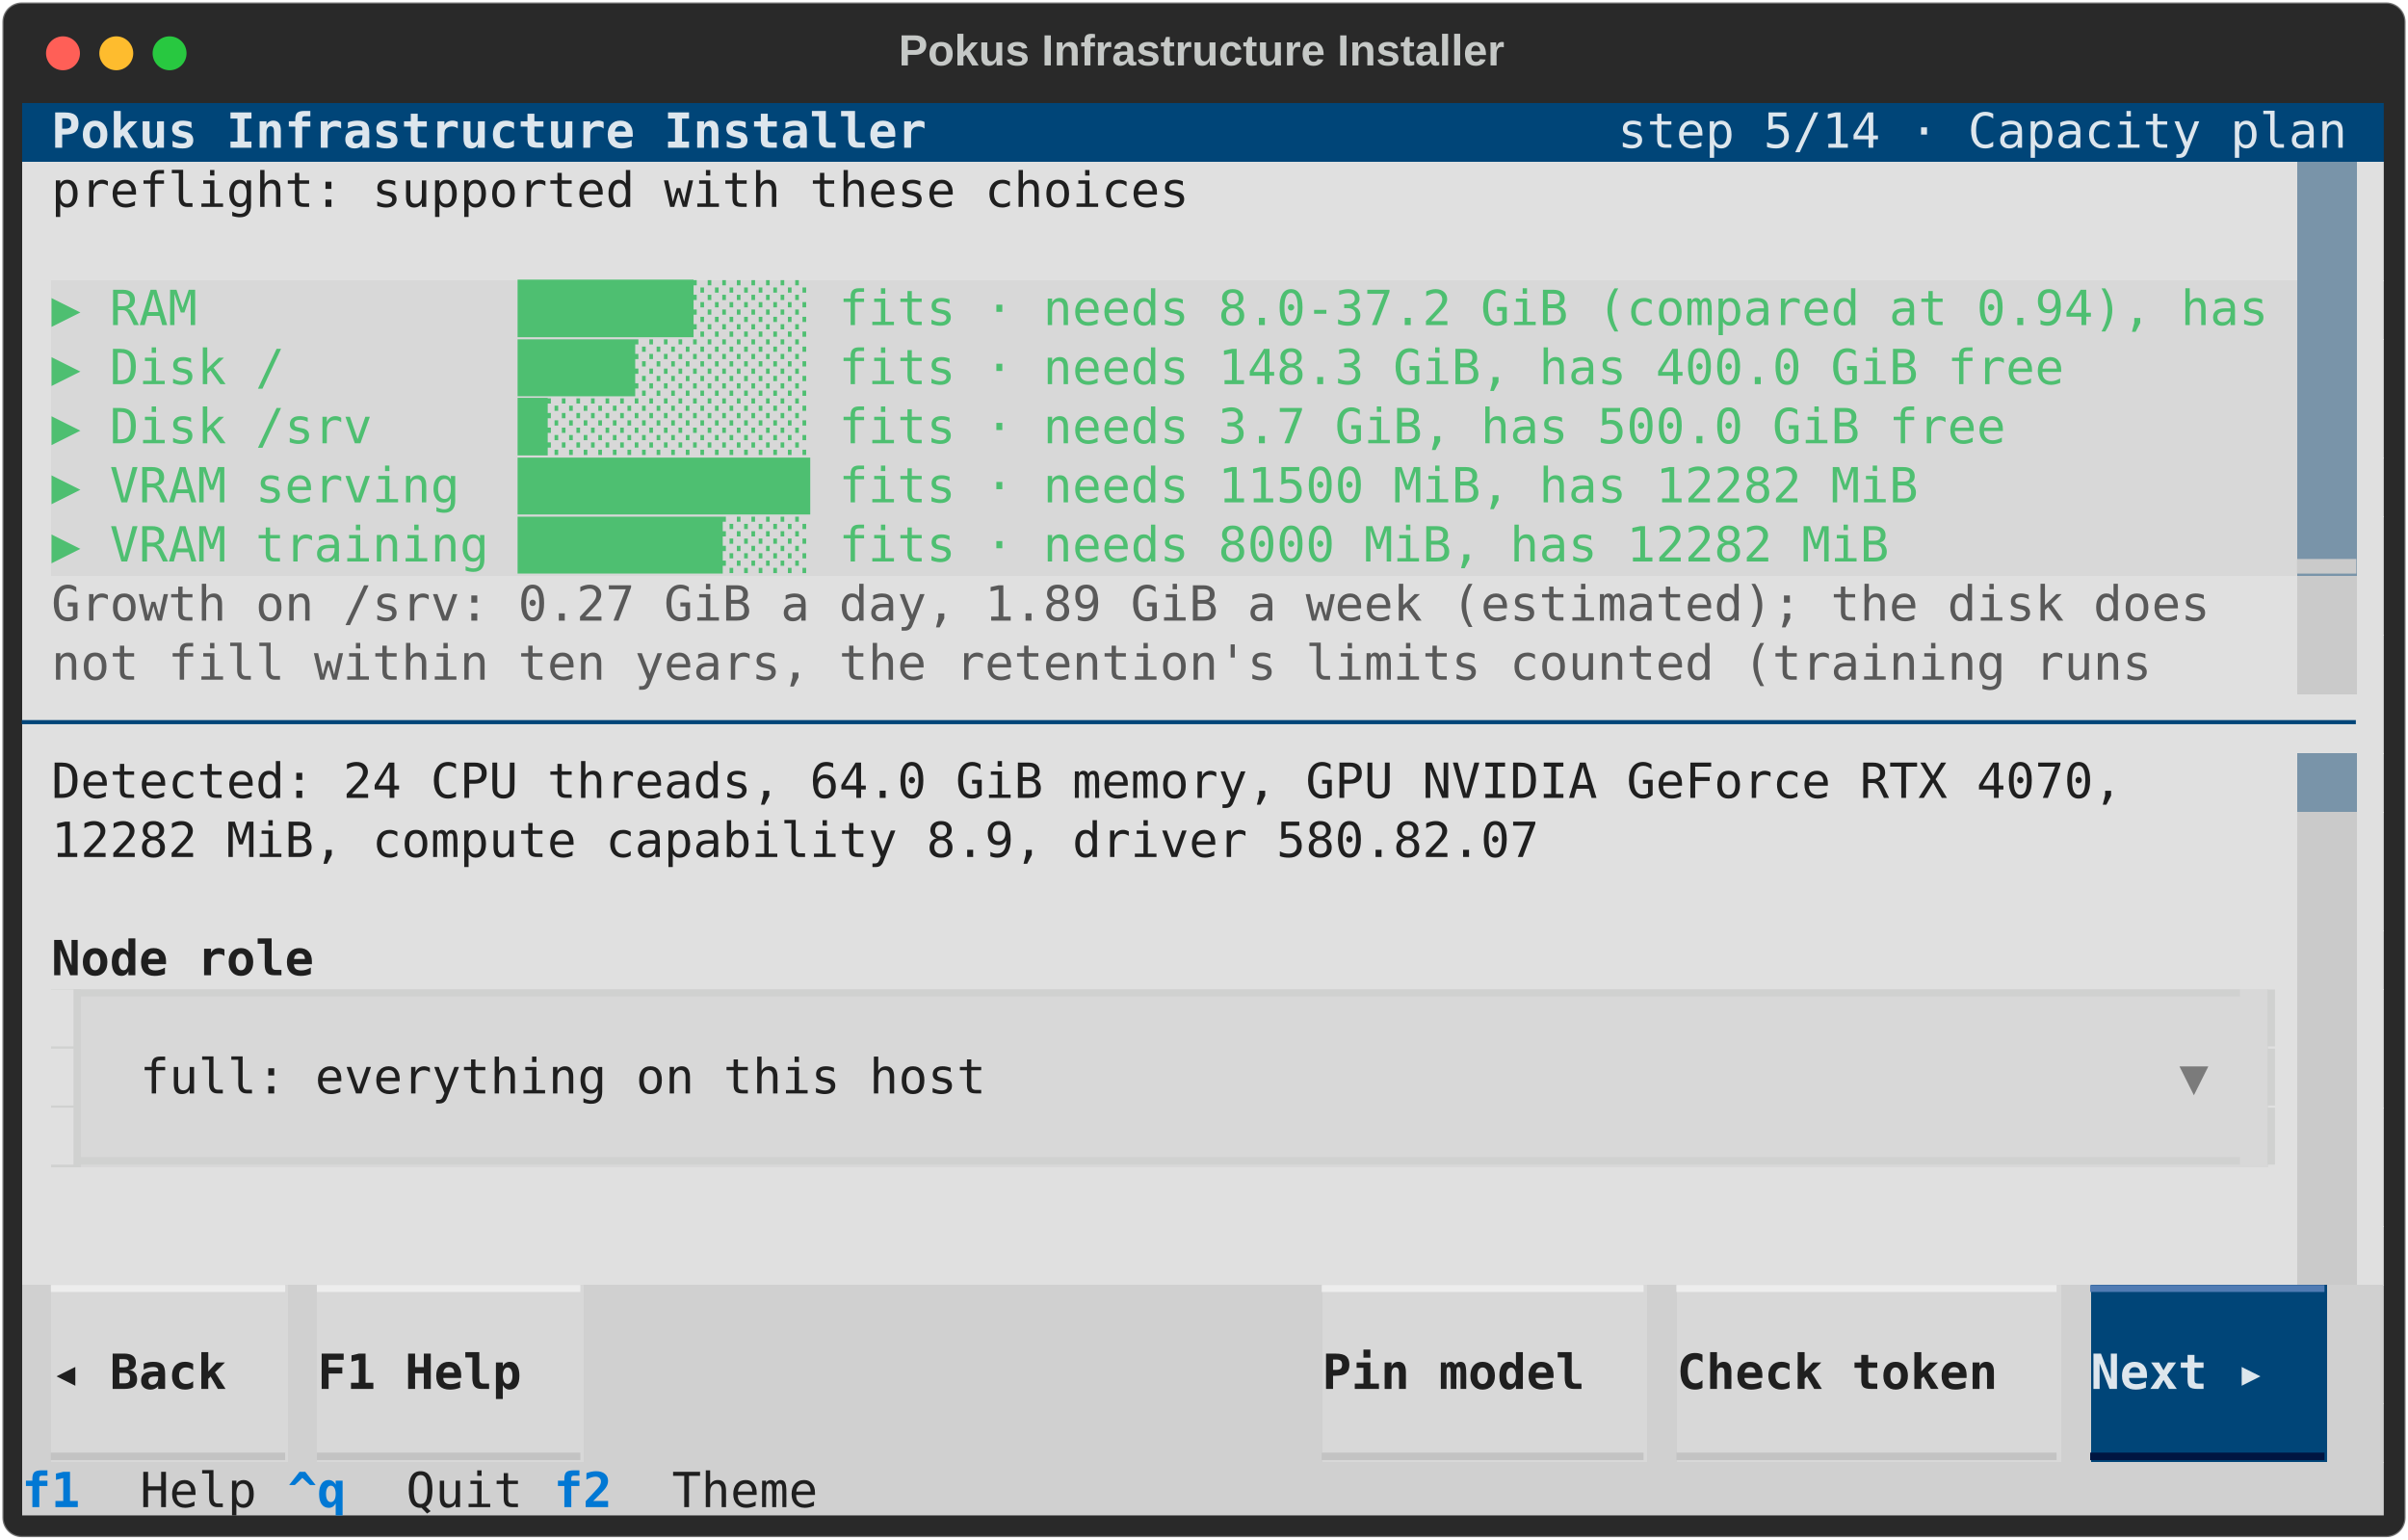
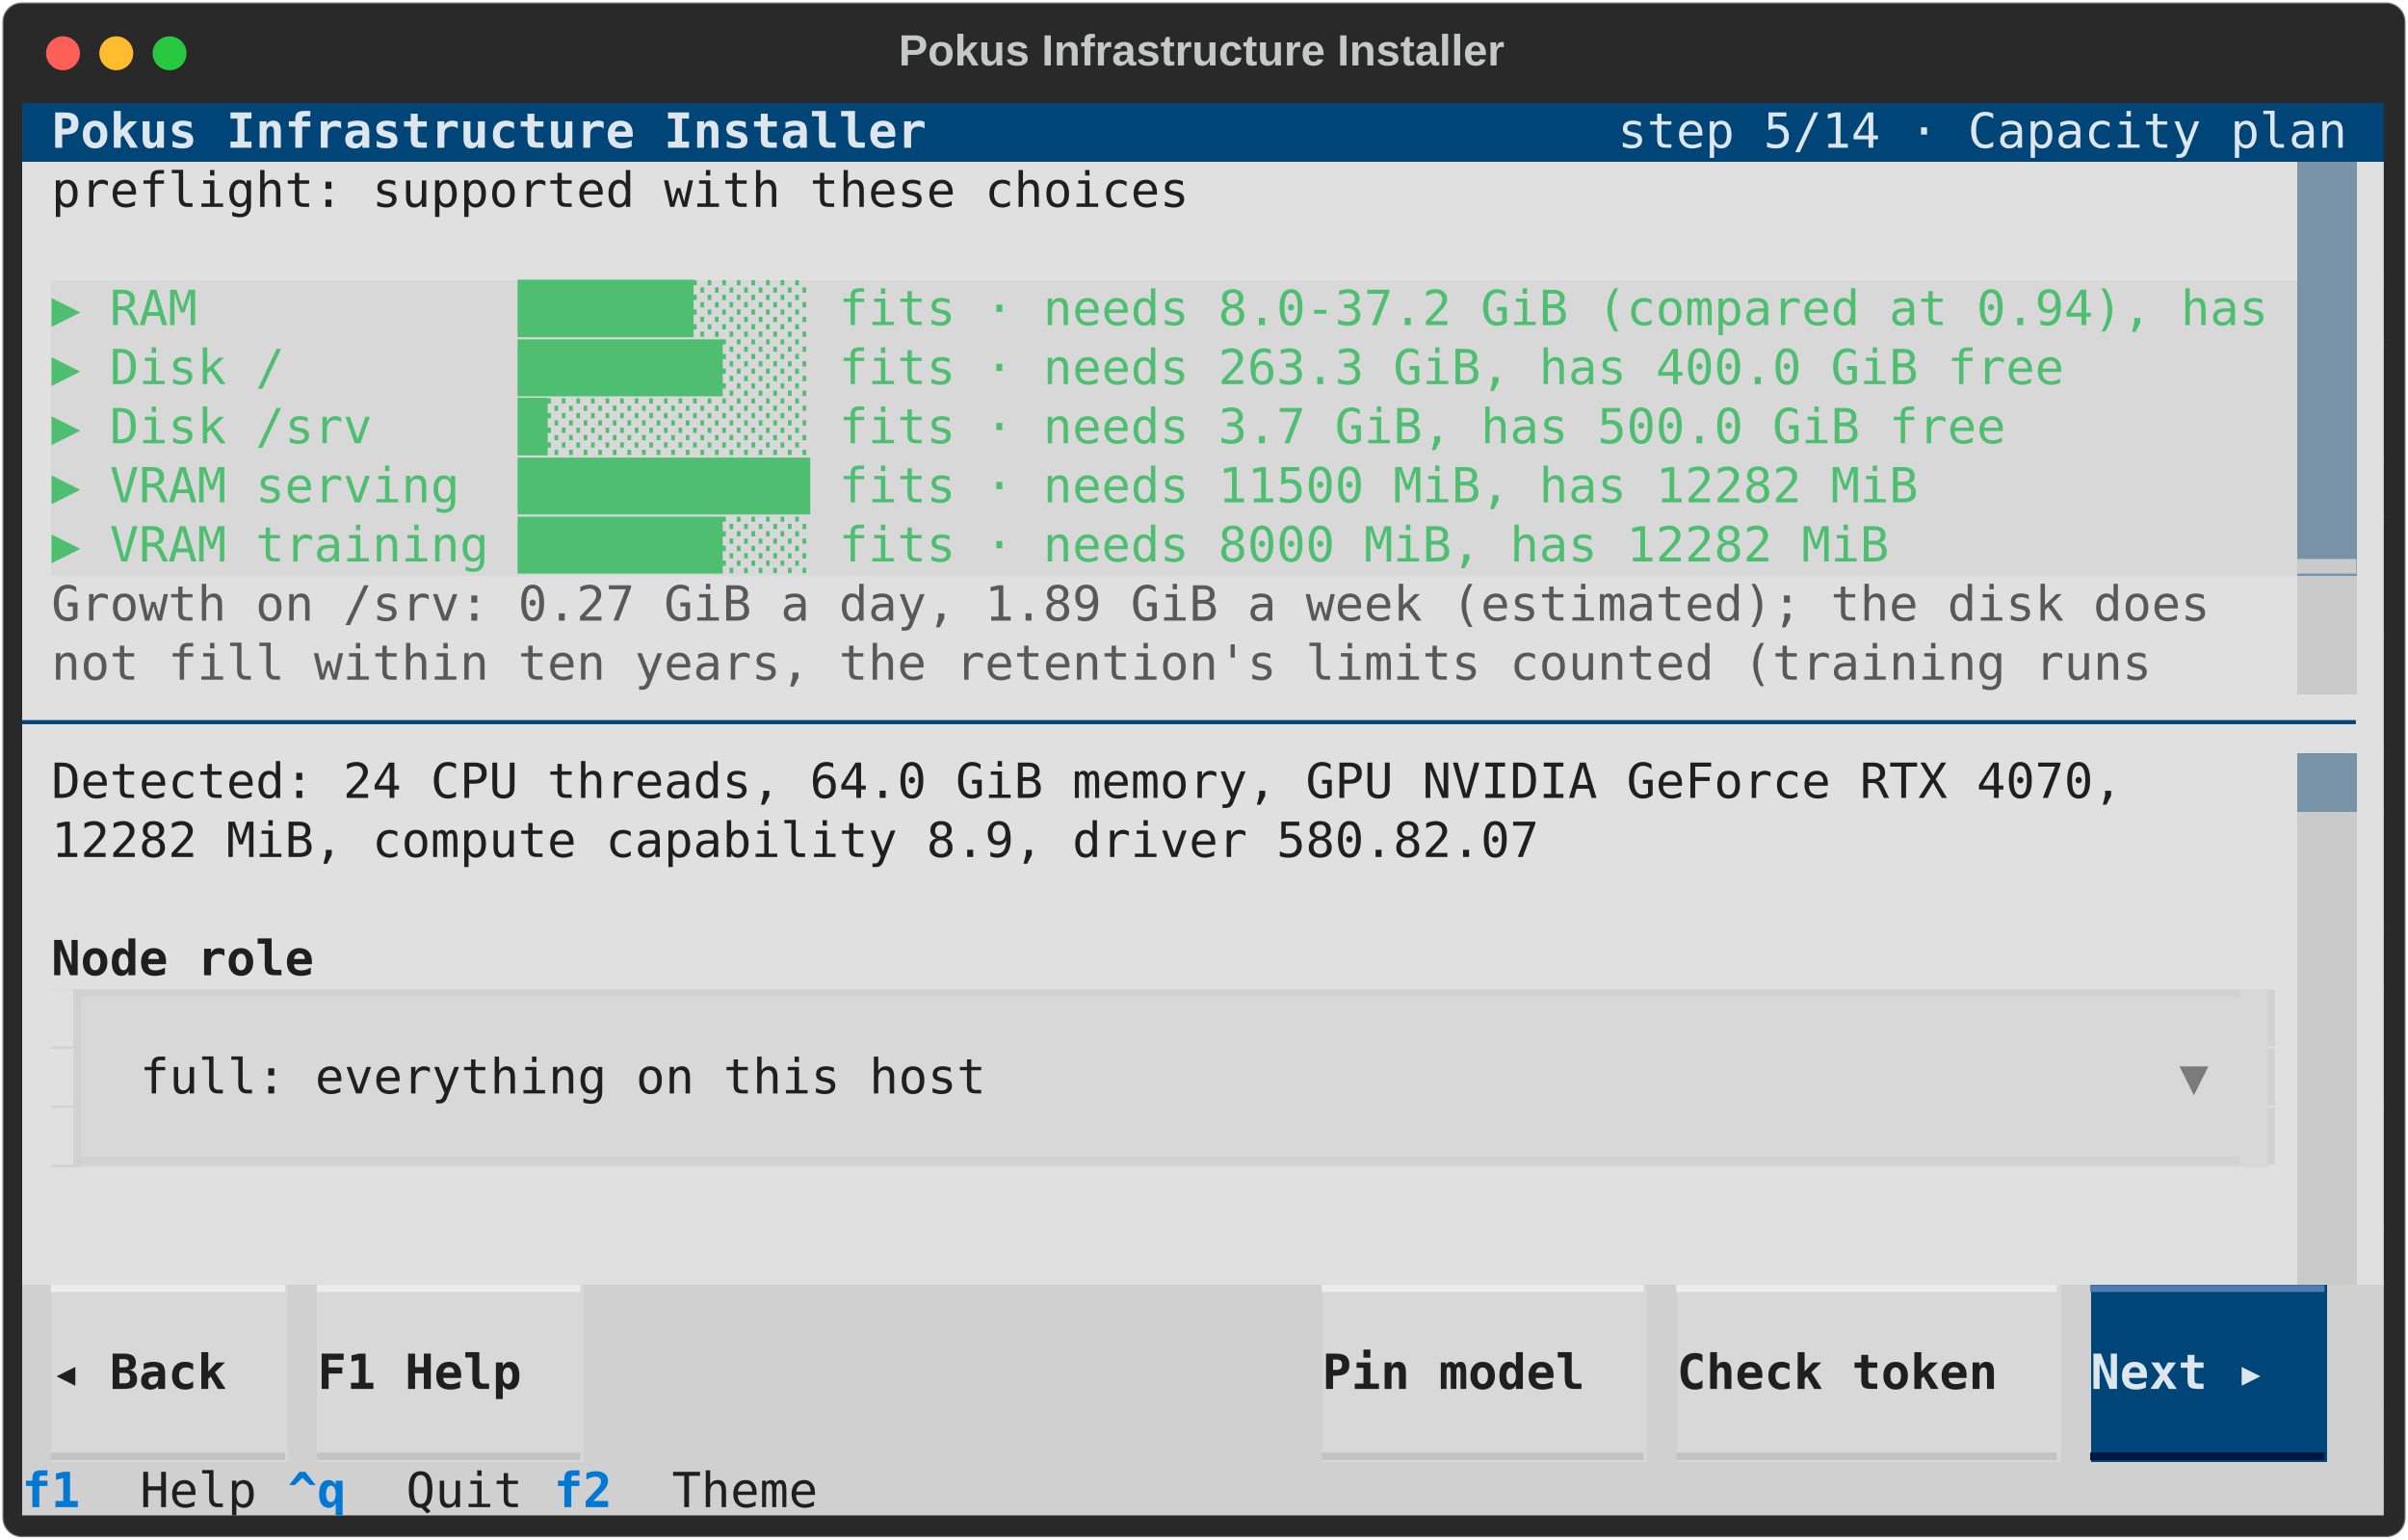
<svg xmlns="http://www.w3.org/2000/svg" class="rich-terminal" viewBox="0 0 994 635.6">
  <style>

    @font-face {
        font-family: "Fira Code";
        src: local("FiraCode-Regular"),
                url("https://cdnjs.cloudflare.com/ajax/libs/firacode/6.2.0/woff2/FiraCode-Regular.woff2") format("woff2"),
                url("https://cdnjs.cloudflare.com/ajax/libs/firacode/6.2.0/woff/FiraCode-Regular.woff") format("woff");
        font-style: normal;
        font-weight: 400;
    }
    @font-face {
        font-family: "Fira Code";
        src: local("FiraCode-Bold"),
                url("https://cdnjs.cloudflare.com/ajax/libs/firacode/6.2.0/woff2/FiraCode-Bold.woff2") format("woff2"),
                url("https://cdnjs.cloudflare.com/ajax/libs/firacode/6.2.0/woff/FiraCode-Bold.woff") format("woff");
        font-style: bold;
        font-weight: 700;
    }

    .terminal-matrix {
        font-family: Fira Code, monospace;
        font-size: 20px;
        line-height: 24.4px;
        font-variant-east-asian: full-width;
    }

    .terminal-title {
        font-size: 18px;
        font-weight: bold;
        font-family: arial;
    }

    .terminal-r1 { fill: #c5c8c6 }
.terminal-r2 { fill: #dde6ed;font-weight: bold }
.terminal-r3 { fill: #dde6ed }
.terminal-r4 { fill: #1f1f1f }
.terminal-r5 { fill: #e0e0e0 }
.terminal-r6 { fill: #4ebf71 }
.terminal-r7 { fill: #cacaca }
.terminal-r8 { fill: #595959 }
.terminal-r9 { fill: #004578 }
.terminal-r10 { fill: #1f1f1f;font-weight: bold }
.terminal-r11 { fill: #d0d1d0 }
.terminal-r12 { fill: #7b7b7b }
.terminal-r13 { fill: #b93c5b }
.terminal-r14 { fill: #ededed }
.terminal-r15 { fill: #507bb3 }
.terminal-r16 { fill: #c3c3c3 }
.terminal-r17 { fill: #001541 }
.terminal-r18 { fill: #0178d4;font-weight: bold }
    </style>
  <defs>
    <clipPath id="terminal-clip-terminal">
      <rect x="0" y="0" width="975.0" height="584.6" />
    </clipPath>
    <clipPath id="terminal-line-0">
      <rect x="0" y="1.5" width="976" height="24.65" />
    </clipPath>
    <clipPath id="terminal-line-1">
      <rect x="0" y="25.9" width="976" height="24.65" />
    </clipPath>
    <clipPath id="terminal-line-2">
      <rect x="0" y="50.3" width="976" height="24.65" />
    </clipPath>
    <clipPath id="terminal-line-3">
      <rect x="0" y="74.7" width="976" height="24.65" />
    </clipPath>
    <clipPath id="terminal-line-4">
      <rect x="0" y="99.1" width="976" height="24.65" />
    </clipPath>
    <clipPath id="terminal-line-5">
      <rect x="0" y="123.5" width="976" height="24.65" />
    </clipPath>
    <clipPath id="terminal-line-6">
      <rect x="0" y="147.9" width="976" height="24.65" />
    </clipPath>
    <clipPath id="terminal-line-7">
      <rect x="0" y="172.3" width="976" height="24.65" />
    </clipPath>
    <clipPath id="terminal-line-8">
      <rect x="0" y="196.7" width="976" height="24.65" />
    </clipPath>
    <clipPath id="terminal-line-9">
      <rect x="0" y="221.1" width="976" height="24.65" />
    </clipPath>
    <clipPath id="terminal-line-10">
      <rect x="0" y="245.5" width="976" height="24.65" />
    </clipPath>
    <clipPath id="terminal-line-11">
      <rect x="0" y="269.9" width="976" height="24.65" />
    </clipPath>
    <clipPath id="terminal-line-12">
      <rect x="0" y="294.3" width="976" height="24.65" />
    </clipPath>
    <clipPath id="terminal-line-13">
      <rect x="0" y="318.7" width="976" height="24.65" />
    </clipPath>
    <clipPath id="terminal-line-14">
      <rect x="0" y="343.1" width="976" height="24.65" />
    </clipPath>
    <clipPath id="terminal-line-15">
      <rect x="0" y="367.5" width="976" height="24.65" />
    </clipPath>
    <clipPath id="terminal-line-16">
      <rect x="0" y="391.9" width="976" height="24.65" />
    </clipPath>
    <clipPath id="terminal-line-17">
      <rect x="0" y="416.3" width="976" height="24.65" />
    </clipPath>
    <clipPath id="terminal-line-18">
      <rect x="0" y="440.7" width="976" height="24.65" />
    </clipPath>
    <clipPath id="terminal-line-19">
      <rect x="0" y="465.1" width="976" height="24.65" />
    </clipPath>
    <clipPath id="terminal-line-20">
      <rect x="0" y="489.5" width="976" height="24.65" />
    </clipPath>
    <clipPath id="terminal-line-21">
      <rect x="0" y="513.9" width="976" height="24.65" />
    </clipPath>
    <clipPath id="terminal-line-22">
      <rect x="0" y="538.3" width="976" height="24.65" />
    </clipPath>
  </defs>
  <rect fill="#292929" stroke="rgba(255,255,255,0.35)" stroke-width="1" x="1" y="1" width="992" height="633.6" rx="8" />
  <text class="terminal-title" fill="#c5c8c6" text-anchor="middle" x="496" y="27">Pokus Infrastructure Installer</text>
  <g transform="translate(26,22)">
    <circle cx="0" cy="0" r="7" fill="#ff5f57" />
    <circle cx="22" cy="0" r="7" fill="#febc2e" />
    <circle cx="44" cy="0" r="7" fill="#28c840" />
  </g>
  <g transform="translate(9, 41)" clip-path="url(#terminal-clip-terminal)">
    <rect fill="#004578" x="0" y="1.5" width="12.2" height="24.65" shape-rendering="crispEdges" />
    <rect fill="#004578" x="12.2" y="1.5" width="366" height="24.65" shape-rendering="crispEdges" />
    <rect fill="#004578" x="378.2" y="1.5" width="280.6" height="24.65" shape-rendering="crispEdges" />
    <rect fill="#004578" x="658.8" y="1.5" width="305" height="24.65" shape-rendering="crispEdges" />
    <rect fill="#004578" x="963.8" y="1.5" width="12.2" height="24.65" shape-rendering="crispEdges" />
    <rect fill="#e0e0e0" x="0" y="25.9" width="12.2" height="24.65" shape-rendering="crispEdges" />
    <rect fill="#e0e0e0" x="12.2" y="25.9" width="475.8" height="24.65" shape-rendering="crispEdges" />
    <rect fill="#e0e0e0" x="488" y="25.9" width="451.4" height="24.65" shape-rendering="crispEdges" />
    <rect fill="#7994a9" x="939.4" y="25.9" width="24.4" height="24.65" shape-rendering="crispEdges" />
    <rect fill="#e0e0e0" x="963.8" y="25.9" width="12.2" height="24.65" shape-rendering="crispEdges" />
    <rect fill="#e0e0e0" x="0" y="50.3" width="939.4" height="24.65" shape-rendering="crispEdges" />
    <rect fill="#7994a9" x="939.4" y="50.3" width="24.4" height="24.65" shape-rendering="crispEdges" />
    <rect fill="#e0e0e0" x="963.8" y="50.3" width="12.2" height="24.65" shape-rendering="crispEdges" />
    <rect fill="#e0e0e0" x="0" y="74.7" width="12.2" height="24.65" shape-rendering="crispEdges" />
    <rect fill="#d8d8d8" x="12.2" y="74.7" width="927.2" height="24.65" shape-rendering="crispEdges" />
    <rect fill="#7994a9" x="939.4" y="74.7" width="24.4" height="24.65" shape-rendering="crispEdges" />
    <rect fill="#e0e0e0" x="963.8" y="74.7" width="12.2" height="24.65" shape-rendering="crispEdges" />
    <rect fill="#e0e0e0" x="0" y="99.1" width="12.2" height="24.65" shape-rendering="crispEdges" />
    <rect fill="#d8d8d8" x="12.2" y="99.1" width="841.8" height="24.65" shape-rendering="crispEdges" />
    <rect fill="#d8d8d8" x="854" y="99.1" width="85.4" height="24.65" shape-rendering="crispEdges" />
    <rect fill="#7994a9" x="939.4" y="99.1" width="24.4" height="24.65" shape-rendering="crispEdges" />
    <rect fill="#e0e0e0" x="963.8" y="99.1" width="12.2" height="24.65" shape-rendering="crispEdges" />
    <rect fill="#e0e0e0" x="0" y="123.5" width="12.2" height="24.65" shape-rendering="crispEdges" />
    <rect fill="#d8d8d8" x="12.2" y="123.5" width="817.4" height="24.65" shape-rendering="crispEdges" />
    <rect fill="#d8d8d8" x="829.6" y="123.5" width="109.8" height="24.65" shape-rendering="crispEdges" />
    <rect fill="#7994a9" x="939.4" y="123.5" width="24.4" height="24.65" shape-rendering="crispEdges" />
    <rect fill="#e0e0e0" x="963.8" y="123.5" width="12.2" height="24.65" shape-rendering="crispEdges" />
    <rect fill="#e0e0e0" x="0" y="147.9" width="12.2" height="24.65" shape-rendering="crispEdges" />
    <rect fill="#d8d8d8" x="12.2" y="147.9" width="780.8" height="24.65" shape-rendering="crispEdges" />
    <rect fill="#d8d8d8" x="793" y="147.9" width="146.4" height="24.65" shape-rendering="crispEdges" />
    <rect fill="#7994a9" x="939.4" y="147.9" width="24.4" height="24.65" shape-rendering="crispEdges" />
    <rect fill="#e0e0e0" x="963.8" y="147.9" width="12.2" height="24.65" shape-rendering="crispEdges" />
    <rect fill="#e0e0e0" x="0" y="172.3" width="12.2" height="24.65" shape-rendering="crispEdges" />
    <rect fill="#d8d8d8" x="12.2" y="172.3" width="768.6" height="24.65" shape-rendering="crispEdges" />
    <rect fill="#d8d8d8" x="780.8" y="172.3" width="158.6" height="24.65" shape-rendering="crispEdges" />
    <rect fill="#7994a9" x="939.4" y="172.3" width="24.4" height="24.65" shape-rendering="crispEdges" />
    <rect fill="#e0e0e0" x="963.8" y="172.3" width="12.2" height="24.65" shape-rendering="crispEdges" />
    <rect fill="#e0e0e0" x="0" y="196.7" width="12.2" height="24.65" shape-rendering="crispEdges" />
    <rect fill="#e0e0e0" x="12.2" y="196.7" width="902.8" height="24.65" shape-rendering="crispEdges" />
    <rect fill="#e0e0e0" x="915" y="196.7" width="24.4" height="24.65" shape-rendering="crispEdges" />
    <rect fill="#cacaca" x="939.4" y="196.7" width="24.4" height="24.65" shape-rendering="crispEdges" />
    <rect fill="#e0e0e0" x="963.8" y="196.7" width="12.2" height="24.65" shape-rendering="crispEdges" />
    <rect fill="#e0e0e0" x="0" y="221.1" width="12.2" height="24.65" shape-rendering="crispEdges" />
    <rect fill="#e0e0e0" x="12.2" y="221.1" width="878.4" height="24.65" shape-rendering="crispEdges" />
    <rect fill="#e0e0e0" x="890.6" y="221.1" width="48.8" height="24.65" shape-rendering="crispEdges" />
    <rect fill="#cacaca" x="939.4" y="221.1" width="24.4" height="24.65" shape-rendering="crispEdges" />
    <rect fill="#e0e0e0" x="963.8" y="221.1" width="12.2" height="24.65" shape-rendering="crispEdges" />
    <rect fill="#e0e0e0" x="0" y="245.5" width="976" height="24.65" shape-rendering="crispEdges" />
    <rect fill="#e0e0e0" x="0" y="269.9" width="12.2" height="24.65" shape-rendering="crispEdges" />
    <rect fill="#e0e0e0" x="12.2" y="269.9" width="866.2" height="24.65" shape-rendering="crispEdges" />
    <rect fill="#e0e0e0" x="878.4" y="269.9" width="61" height="24.65" shape-rendering="crispEdges" />
    <rect fill="#7994a9" x="939.4" y="269.9" width="24.4" height="24.65" shape-rendering="crispEdges" />
    <rect fill="#e0e0e0" x="963.8" y="269.9" width="12.2" height="24.65" shape-rendering="crispEdges" />
    <rect fill="#e0e0e0" x="0" y="294.3" width="12.2" height="24.65" shape-rendering="crispEdges" />
    <rect fill="#e0e0e0" x="12.2" y="294.3" width="622.2" height="24.65" shape-rendering="crispEdges" />
    <rect fill="#e0e0e0" x="634.4" y="294.3" width="305" height="24.65" shape-rendering="crispEdges" />
    <rect fill="#cacaca" x="939.4" y="294.3" width="24.4" height="24.65" shape-rendering="crispEdges" />
    <rect fill="#e0e0e0" x="963.8" y="294.3" width="12.2" height="24.65" shape-rendering="crispEdges" />
    <rect fill="#e0e0e0" x="0" y="318.7" width="939.4" height="24.65" shape-rendering="crispEdges" />
    <rect fill="#cacaca" x="939.4" y="318.7" width="24.4" height="24.65" shape-rendering="crispEdges" />
    <rect fill="#e0e0e0" x="963.8" y="318.7" width="12.2" height="24.65" shape-rendering="crispEdges" />
    <rect fill="#e0e0e0" x="0" y="343.1" width="12.2" height="24.65" shape-rendering="crispEdges" />
    <rect fill="#e0e0e0" x="12.2" y="343.1" width="109.8" height="24.65" shape-rendering="crispEdges" />
    <rect fill="#e0e0e0" x="122" y="343.1" width="817.4" height="24.65" shape-rendering="crispEdges" />
    <rect fill="#cacaca" x="939.4" y="343.1" width="24.4" height="24.65" shape-rendering="crispEdges" />
    <rect fill="#e0e0e0" x="963.8" y="343.1" width="12.2" height="24.65" shape-rendering="crispEdges" />
    <rect fill="#e0e0e0" x="0" y="367.5" width="12.2" height="24.65" shape-rendering="crispEdges" />
    <rect fill="#d0d1d0" x="12.2" y="367.5" width="12.2" height="24.65" shape-rendering="crispEdges" />
    <rect fill="#d8d8d8" x="24.4" y="367.5" width="902.8" height="24.65" shape-rendering="crispEdges" />
    <rect fill="#e0e0e0" x="927.2" y="367.5" width="12.2" height="24.65" shape-rendering="crispEdges" />
    <rect fill="#cacaca" x="939.4" y="367.5" width="24.4" height="24.65" shape-rendering="crispEdges" />
    <rect fill="#e0e0e0" x="963.8" y="367.5" width="12.2" height="24.65" shape-rendering="crispEdges" />
    <rect fill="#e0e0e0" x="0" y="391.9" width="12.2" height="24.65" shape-rendering="crispEdges" />
    <rect fill="#d0d1d0" x="12.2" y="391.9" width="12.2" height="24.65" shape-rendering="crispEdges" />
    <rect fill="#d8d8d8" x="24.4" y="391.9" width="24.4" height="24.65" shape-rendering="crispEdges" />
    <rect fill="#d8d8d8" x="48.8" y="391.9" width="353.8" height="24.65" shape-rendering="crispEdges" />
    <rect fill="#d8d8d8" x="402.6" y="391.9" width="488" height="24.65" shape-rendering="crispEdges" />
    <rect fill="#d8d8d8" x="890.6" y="391.9" width="12.2" height="24.65" shape-rendering="crispEdges" />
    <rect fill="#d8d8d8" x="902.8" y="391.9" width="24.4" height="24.65" shape-rendering="crispEdges" />
    <rect fill="#e0e0e0" x="927.2" y="391.9" width="12.2" height="24.65" shape-rendering="crispEdges" />
    <rect fill="#cacaca" x="939.4" y="391.9" width="24.4" height="24.65" shape-rendering="crispEdges" />
    <rect fill="#e0e0e0" x="963.8" y="391.9" width="12.2" height="24.65" shape-rendering="crispEdges" />
    <rect fill="#e0e0e0" x="0" y="416.3" width="12.2" height="24.65" shape-rendering="crispEdges" />
    <rect fill="#d0d1d0" x="12.2" y="416.3" width="12.2" height="24.65" shape-rendering="crispEdges" />
    <rect fill="#d8d8d8" x="24.4" y="416.3" width="902.8" height="24.65" shape-rendering="crispEdges" />
    <rect fill="#e0e0e0" x="927.2" y="416.3" width="12.2" height="24.65" shape-rendering="crispEdges" />
    <rect fill="#cacaca" x="939.4" y="416.3" width="24.4" height="24.65" shape-rendering="crispEdges" />
    <rect fill="#e0e0e0" x="963.8" y="416.3" width="12.2" height="24.65" shape-rendering="crispEdges" />
    <rect fill="#e0e0e0" x="0" y="440.7" width="12.2" height="24.65" shape-rendering="crispEdges" />
    <rect fill="#e0e0e0" x="12.2" y="440.7" width="0" height="24.65" shape-rendering="crispEdges" />
    <rect fill="#e0e0e0" x="12.2" y="440.7" width="927.2" height="24.65" shape-rendering="crispEdges" />
    <rect fill="#cacaca" x="939.4" y="440.7" width="24.4" height="24.65" shape-rendering="crispEdges" />
    <rect fill="#e0e0e0" x="963.8" y="440.7" width="12.2" height="24.65" shape-rendering="crispEdges" />
    <rect fill="#e0e0e0" x="0" y="465.1" width="939.4" height="24.65" shape-rendering="crispEdges" />
    <rect fill="#cacaca" x="939.4" y="465.1" width="24.4" height="24.65" shape-rendering="crispEdges" />
    <rect fill="#e0e0e0" x="963.8" y="465.1" width="12.2" height="24.65" shape-rendering="crispEdges" />
    <rect fill="#d0d0d0" x="0" y="489.5" width="12.2" height="24.65" shape-rendering="crispEdges" />
    <rect fill="#d8d8d8" x="12.2" y="489.5" width="97.6" height="24.65" shape-rendering="crispEdges" />
    <rect fill="#d0d0d0" x="109.8" y="489.5" width="12.2" height="24.65" shape-rendering="crispEdges" />
    <rect fill="#d8d8d8" x="122" y="489.5" width="109.8" height="24.65" shape-rendering="crispEdges" />
    <rect fill="#d0d0d0" x="231.8" y="489.5" width="12.2" height="24.65" shape-rendering="crispEdges" />
    <rect fill="#d0d0d0" x="244" y="489.5" width="0" height="24.65" shape-rendering="crispEdges" />
    <rect fill="#d0d0d0" x="244" y="489.5" width="292.8" height="24.65" shape-rendering="crispEdges" />
    <rect fill="#d8d8d8" x="536.8" y="489.5" width="134.2" height="24.65" shape-rendering="crispEdges" />
    <rect fill="#d0d0d0" x="671" y="489.5" width="12.2" height="24.65" shape-rendering="crispEdges" />
    <rect fill="#d8d8d8" x="683.2" y="489.5" width="158.6" height="24.65" shape-rendering="crispEdges" />
    <rect fill="#d0d0d0" x="841.8" y="489.5" width="12.2" height="24.65" shape-rendering="crispEdges" />
    <rect fill="#004578" x="854" y="489.5" width="97.6" height="24.65" shape-rendering="crispEdges" />
    <rect fill="#d0d0d0" x="951.6" y="489.5" width="24.4" height="24.65" shape-rendering="crispEdges" />
    <rect fill="#d0d0d0" x="0" y="513.9" width="12.2" height="24.65" shape-rendering="crispEdges" />
    <rect fill="#d8d8d8" x="12.2" y="513.9" width="97.6" height="24.65" shape-rendering="crispEdges" />
    <rect fill="#d0d0d0" x="109.8" y="513.9" width="12.2" height="24.65" shape-rendering="crispEdges" />
    <rect fill="#d8d8d8" x="122" y="513.9" width="109.8" height="24.65" shape-rendering="crispEdges" />
    <rect fill="#d0d0d0" x="231.8" y="513.9" width="305" height="24.65" shape-rendering="crispEdges" />
    <rect fill="#d8d8d8" x="536.8" y="513.9" width="134.2" height="24.65" shape-rendering="crispEdges" />
    <rect fill="#d0d0d0" x="671" y="513.9" width="12.2" height="24.65" shape-rendering="crispEdges" />
    <rect fill="#d8d8d8" x="683.2" y="513.9" width="158.6" height="24.65" shape-rendering="crispEdges" />
    <rect fill="#d0d0d0" x="841.8" y="513.9" width="12.2" height="24.65" shape-rendering="crispEdges" />
    <rect fill="#004578" x="854" y="513.9" width="97.6" height="24.65" shape-rendering="crispEdges" />
    <rect fill="#d0d0d0" x="951.6" y="513.9" width="24.4" height="24.65" shape-rendering="crispEdges" />
    <rect fill="#d0d0d0" x="0" y="538.3" width="12.2" height="24.65" shape-rendering="crispEdges" />
    <rect fill="#d8d8d8" x="12.2" y="538.3" width="97.6" height="24.65" shape-rendering="crispEdges" />
    <rect fill="#d0d0d0" x="109.8" y="538.3" width="12.2" height="24.65" shape-rendering="crispEdges" />
    <rect fill="#d8d8d8" x="122" y="538.3" width="109.8" height="24.65" shape-rendering="crispEdges" />
    <rect fill="#d0d0d0" x="231.8" y="538.3" width="305" height="24.65" shape-rendering="crispEdges" />
    <rect fill="#d8d8d8" x="536.8" y="538.3" width="134.2" height="24.65" shape-rendering="crispEdges" />
    <rect fill="#d0d0d0" x="671" y="538.3" width="12.2" height="24.65" shape-rendering="crispEdges" />
    <rect fill="#d8d8d8" x="683.2" y="538.3" width="158.6" height="24.65" shape-rendering="crispEdges" />
    <rect fill="#d0d0d0" x="841.8" y="538.3" width="12.2" height="24.65" shape-rendering="crispEdges" />
    <rect fill="#004578" x="854" y="538.3" width="97.6" height="24.65" shape-rendering="crispEdges" />
    <rect fill="#d0d0d0" x="951.6" y="538.3" width="24.4" height="24.65" shape-rendering="crispEdges" />
    <rect fill="#d0d0d0" x="0" y="562.7" width="48.8" height="24.65" shape-rendering="crispEdges" />
    <rect fill="#d0d0d0" x="48.8" y="562.7" width="61" height="24.65" shape-rendering="crispEdges" />
    <rect fill="#d0d0d0" x="109.8" y="562.7" width="48.8" height="24.65" shape-rendering="crispEdges" />
    <rect fill="#d0d0d0" x="158.6" y="562.7" width="61" height="24.65" shape-rendering="crispEdges" />
    <rect fill="#d0d0d0" x="219.6" y="562.7" width="48.8" height="24.65" shape-rendering="crispEdges" />
    <rect fill="#d0d0d0" x="268.4" y="562.7" width="73.2" height="24.65" shape-rendering="crispEdges" />
    <rect fill="#d0d0d0" x="341.6" y="562.7" width="634.4" height="24.65" shape-rendering="crispEdges" />
    <g class="terminal-matrix">
      <text class="terminal-r2" x="12.2" y="20" textLength="366" clip-path="url(#terminal-line-0)">Pokus Infrastructure Installer</text>
      <text class="terminal-r3" x="658.8" y="20" textLength="305" clip-path="url(#terminal-line-0)">step 5/14 · Capacity plan</text>
      <text class="terminal-r1" x="976" y="20" textLength="12.2" clip-path="url(#terminal-line-0)">
</text>
      <text class="terminal-r4" x="12.2" y="44.4" textLength="475.8" clip-path="url(#terminal-line-1)">preflight: supported with these choices</text>
      <text class="terminal-r1" x="976" y="44.4" textLength="12.2" clip-path="url(#terminal-line-1)">
</text>
      <text class="terminal-r1" x="976" y="68.8" textLength="12.2" clip-path="url(#terminal-line-2)">
</text>
      <text class="terminal-r6" x="12.2" y="93.2" textLength="927.2" clip-path="url(#terminal-line-3)">▶ RAM           ██████░░░░ fits · needs 8.0-37.2 GiB (compared at 0.94), has</text>
      <text class="terminal-r1" x="976" y="93.2" textLength="12.2" clip-path="url(#terminal-line-3)">
</text>
-       <text class="terminal-r6" x="12.2" y="117.6" textLength="841.8" clip-path="url(#terminal-line-4)">▶ Disk /        ████░░░░░░ fits · needs 148.3 GiB, has 400.0 GiB free</text>
+       <text class="terminal-r6" x="12.2" y="117.6" textLength="841.8" clip-path="url(#terminal-line-4)">▶ Disk /        ███████░░░ fits · needs 263.3 GiB, has 400.0 GiB free</text>
      <text class="terminal-r1" x="976" y="117.6" textLength="12.2" clip-path="url(#terminal-line-4)">
</text>
      <text class="terminal-r6" x="12.2" y="142" textLength="817.4" clip-path="url(#terminal-line-5)">▶ Disk /srv     █░░░░░░░░░ fits · needs 3.7 GiB, has 500.0 GiB free</text>
      <text class="terminal-r1" x="976" y="142" textLength="12.2" clip-path="url(#terminal-line-5)">
</text>
      <text class="terminal-r6" x="12.2" y="166.4" textLength="780.8" clip-path="url(#terminal-line-6)">▶ VRAM serving  ██████████ fits · needs 11500 MiB, has 12282 MiB</text>
      <text class="terminal-r1" x="976" y="166.4" textLength="12.2" clip-path="url(#terminal-line-6)">
</text>
      <text class="terminal-r6" x="12.2" y="190.8" textLength="768.6" clip-path="url(#terminal-line-7)">▶ VRAM training ███████░░░ fits · needs 8000 MiB, has 12282 MiB</text>
      <text class="terminal-r7" x="939.4" y="190.8" textLength="24.4" clip-path="url(#terminal-line-7)">▂▂</text>
      <text class="terminal-r1" x="976" y="190.8" textLength="12.2" clip-path="url(#terminal-line-7)">
</text>
      <text class="terminal-r8" x="12.2" y="215.2" textLength="902.8" clip-path="url(#terminal-line-8)">Growth on /srv: 0.27 GiB a day, 1.89 GiB a week (estimated); the disk does</text>
      <text class="terminal-r1" x="976" y="215.2" textLength="12.2" clip-path="url(#terminal-line-8)">
</text>
      <text class="terminal-r8" x="12.2" y="239.6" textLength="878.4" clip-path="url(#terminal-line-9)">not fill within ten years, the retention's limits counted (training runs</text>
      <text class="terminal-r1" x="976" y="239.6" textLength="12.2" clip-path="url(#terminal-line-9)">
</text>
      <text class="terminal-r9" x="0" y="264" textLength="976" clip-path="url(#terminal-line-10)">────────────────────────────────────────────────────────────────────────────────</text>
      <text class="terminal-r1" x="976" y="264" textLength="12.2" clip-path="url(#terminal-line-10)">
</text>
      <text class="terminal-r4" x="12.2" y="288.4" textLength="866.2" clip-path="url(#terminal-line-11)">Detected: 24 CPU threads, 64.0 GiB memory, GPU NVIDIA GeForce RTX 4070,</text>
      <text class="terminal-r1" x="976" y="288.4" textLength="12.2" clip-path="url(#terminal-line-11)">
</text>
      <text class="terminal-r4" x="12.2" y="312.8" textLength="622.2" clip-path="url(#terminal-line-12)">12282 MiB, compute capability 8.9, driver 580.82.07</text>
      <text class="terminal-r1" x="976" y="312.8" textLength="12.2" clip-path="url(#terminal-line-12)">
</text>
      <text class="terminal-r1" x="976" y="337.2" textLength="12.2" clip-path="url(#terminal-line-13)">
</text>
      <text class="terminal-r10" x="12.2" y="361.6" textLength="109.8" clip-path="url(#terminal-line-14)">Node role</text>
      <text class="terminal-r1" x="976" y="361.6" textLength="12.2" clip-path="url(#terminal-line-14)">
</text>
      <text class="terminal-r5" x="12.2" y="386" textLength="12.2" clip-path="url(#terminal-line-15)">▊</text>
      <text class="terminal-r11" x="24.4" y="386" textLength="902.8" clip-path="url(#terminal-line-15)">▔▔▔▔▔▔▔▔▔▔▔▔▔▔▔▔▔▔▔▔▔▔▔▔▔▔▔▔▔▔▔▔▔▔▔▔▔▔▔▔▔▔▔▔▔▔▔▔▔▔▔▔▔▔▔▔▔▔▔▔▔▔▔▔▔▔▔▔▔▔▔▔▔▔</text>
      <text class="terminal-r11" x="927.2" y="386" textLength="12.2" clip-path="url(#terminal-line-15)">▎</text>
      <text class="terminal-r1" x="976" y="386" textLength="12.2" clip-path="url(#terminal-line-15)">
</text>
      <text class="terminal-r5" x="12.2" y="410.4" textLength="12.2" clip-path="url(#terminal-line-16)">▊</text>
      <text class="terminal-r4" x="48.8" y="410.4" textLength="353.8" clip-path="url(#terminal-line-16)">full: everything on this host</text>
      <text class="terminal-r12" x="890.6" y="410.4" textLength="12.2" clip-path="url(#terminal-line-16)">▼</text>
      <text class="terminal-r11" x="927.2" y="410.4" textLength="12.2" clip-path="url(#terminal-line-16)">▎</text>
      <text class="terminal-r1" x="976" y="410.4" textLength="12.2" clip-path="url(#terminal-line-16)">
</text>
      <text class="terminal-r5" x="12.2" y="434.8" textLength="12.2" clip-path="url(#terminal-line-17)">▊</text>
      <text class="terminal-r11" x="24.4" y="434.8" textLength="902.8" clip-path="url(#terminal-line-17)">▁▁▁▁▁▁▁▁▁▁▁▁▁▁▁▁▁▁▁▁▁▁▁▁▁▁▁▁▁▁▁▁▁▁▁▁▁▁▁▁▁▁▁▁▁▁▁▁▁▁▁▁▁▁▁▁▁▁▁▁▁▁▁▁▁▁▁▁▁▁▁▁▁▁</text>
      <text class="terminal-r11" x="927.2" y="434.8" textLength="12.2" clip-path="url(#terminal-line-17)">▎</text>
      <text class="terminal-r1" x="976" y="434.8" textLength="12.2" clip-path="url(#terminal-line-17)">
</text>
      <text class="terminal-r1" x="976" y="459.2" textLength="12.2" clip-path="url(#terminal-line-18)">
</text>
      <text class="terminal-r1" x="976" y="483.6" textLength="12.2" clip-path="url(#terminal-line-19)">
</text>
      <text class="terminal-r14" x="12.2" y="508" textLength="97.6" clip-path="url(#terminal-line-20)">▔▔▔▔▔▔▔▔</text>
      <text class="terminal-r14" x="122" y="508" textLength="109.8" clip-path="url(#terminal-line-20)">▔▔▔▔▔▔▔▔▔</text>
      <text class="terminal-r14" x="536.8" y="508" textLength="134.2" clip-path="url(#terminal-line-20)">▔▔▔▔▔▔▔▔▔▔▔</text>
      <text class="terminal-r14" x="683.2" y="508" textLength="158.6" clip-path="url(#terminal-line-20)">▔▔▔▔▔▔▔▔▔▔▔▔▔</text>
      <text class="terminal-r15" x="854" y="508" textLength="97.6" clip-path="url(#terminal-line-20)">▔▔▔▔▔▔▔▔</text>
      <text class="terminal-r1" x="976" y="508" textLength="12.2" clip-path="url(#terminal-line-20)">
</text>
      <text class="terminal-r10" x="12.2" y="532.4" textLength="97.6" clip-path="url(#terminal-line-21)"> ◂ Back </text>
      <text class="terminal-r10" x="122" y="532.4" textLength="109.8" clip-path="url(#terminal-line-21)"> F1 Help </text>
      <text class="terminal-r10" x="536.8" y="532.4" textLength="134.2" clip-path="url(#terminal-line-21)"> Pin model </text>
      <text class="terminal-r10" x="683.2" y="532.4" textLength="158.6" clip-path="url(#terminal-line-21)"> Check token </text>
      <text class="terminal-r2" x="854" y="532.4" textLength="97.6" clip-path="url(#terminal-line-21)"> Next ▸ </text>
      <text class="terminal-r1" x="976" y="532.4" textLength="12.2" clip-path="url(#terminal-line-21)">
</text>
      <text class="terminal-r16" x="12.2" y="556.8" textLength="97.6" clip-path="url(#terminal-line-22)">▁▁▁▁▁▁▁▁</text>
      <text class="terminal-r16" x="122" y="556.8" textLength="109.8" clip-path="url(#terminal-line-22)">▁▁▁▁▁▁▁▁▁</text>
      <text class="terminal-r16" x="536.8" y="556.8" textLength="134.2" clip-path="url(#terminal-line-22)">▁▁▁▁▁▁▁▁▁▁▁</text>
      <text class="terminal-r16" x="683.2" y="556.8" textLength="158.6" clip-path="url(#terminal-line-22)">▁▁▁▁▁▁▁▁▁▁▁▁▁</text>
      <text class="terminal-r17" x="854" y="556.8" textLength="97.6" clip-path="url(#terminal-line-22)">▁▁▁▁▁▁▁▁</text>
      <text class="terminal-r1" x="976" y="556.8" textLength="12.2" clip-path="url(#terminal-line-22)">
</text>
      <text class="terminal-r18" x="0" y="581.2" textLength="48.8" clip-path="url(#terminal-line-23)"> f1 </text>
      <text class="terminal-r4" x="48.8" y="581.2" textLength="61" clip-path="url(#terminal-line-23)">Help </text>
      <text class="terminal-r18" x="109.8" y="581.2" textLength="48.8" clip-path="url(#terminal-line-23)"> ^q </text>
      <text class="terminal-r4" x="158.6" y="581.2" textLength="61" clip-path="url(#terminal-line-23)">Quit </text>
      <text class="terminal-r18" x="219.6" y="581.2" textLength="48.8" clip-path="url(#terminal-line-23)"> f2 </text>
      <text class="terminal-r4" x="268.4" y="581.2" textLength="73.2" clip-path="url(#terminal-line-23)">Theme </text>
    </g>
  </g>
</svg>
